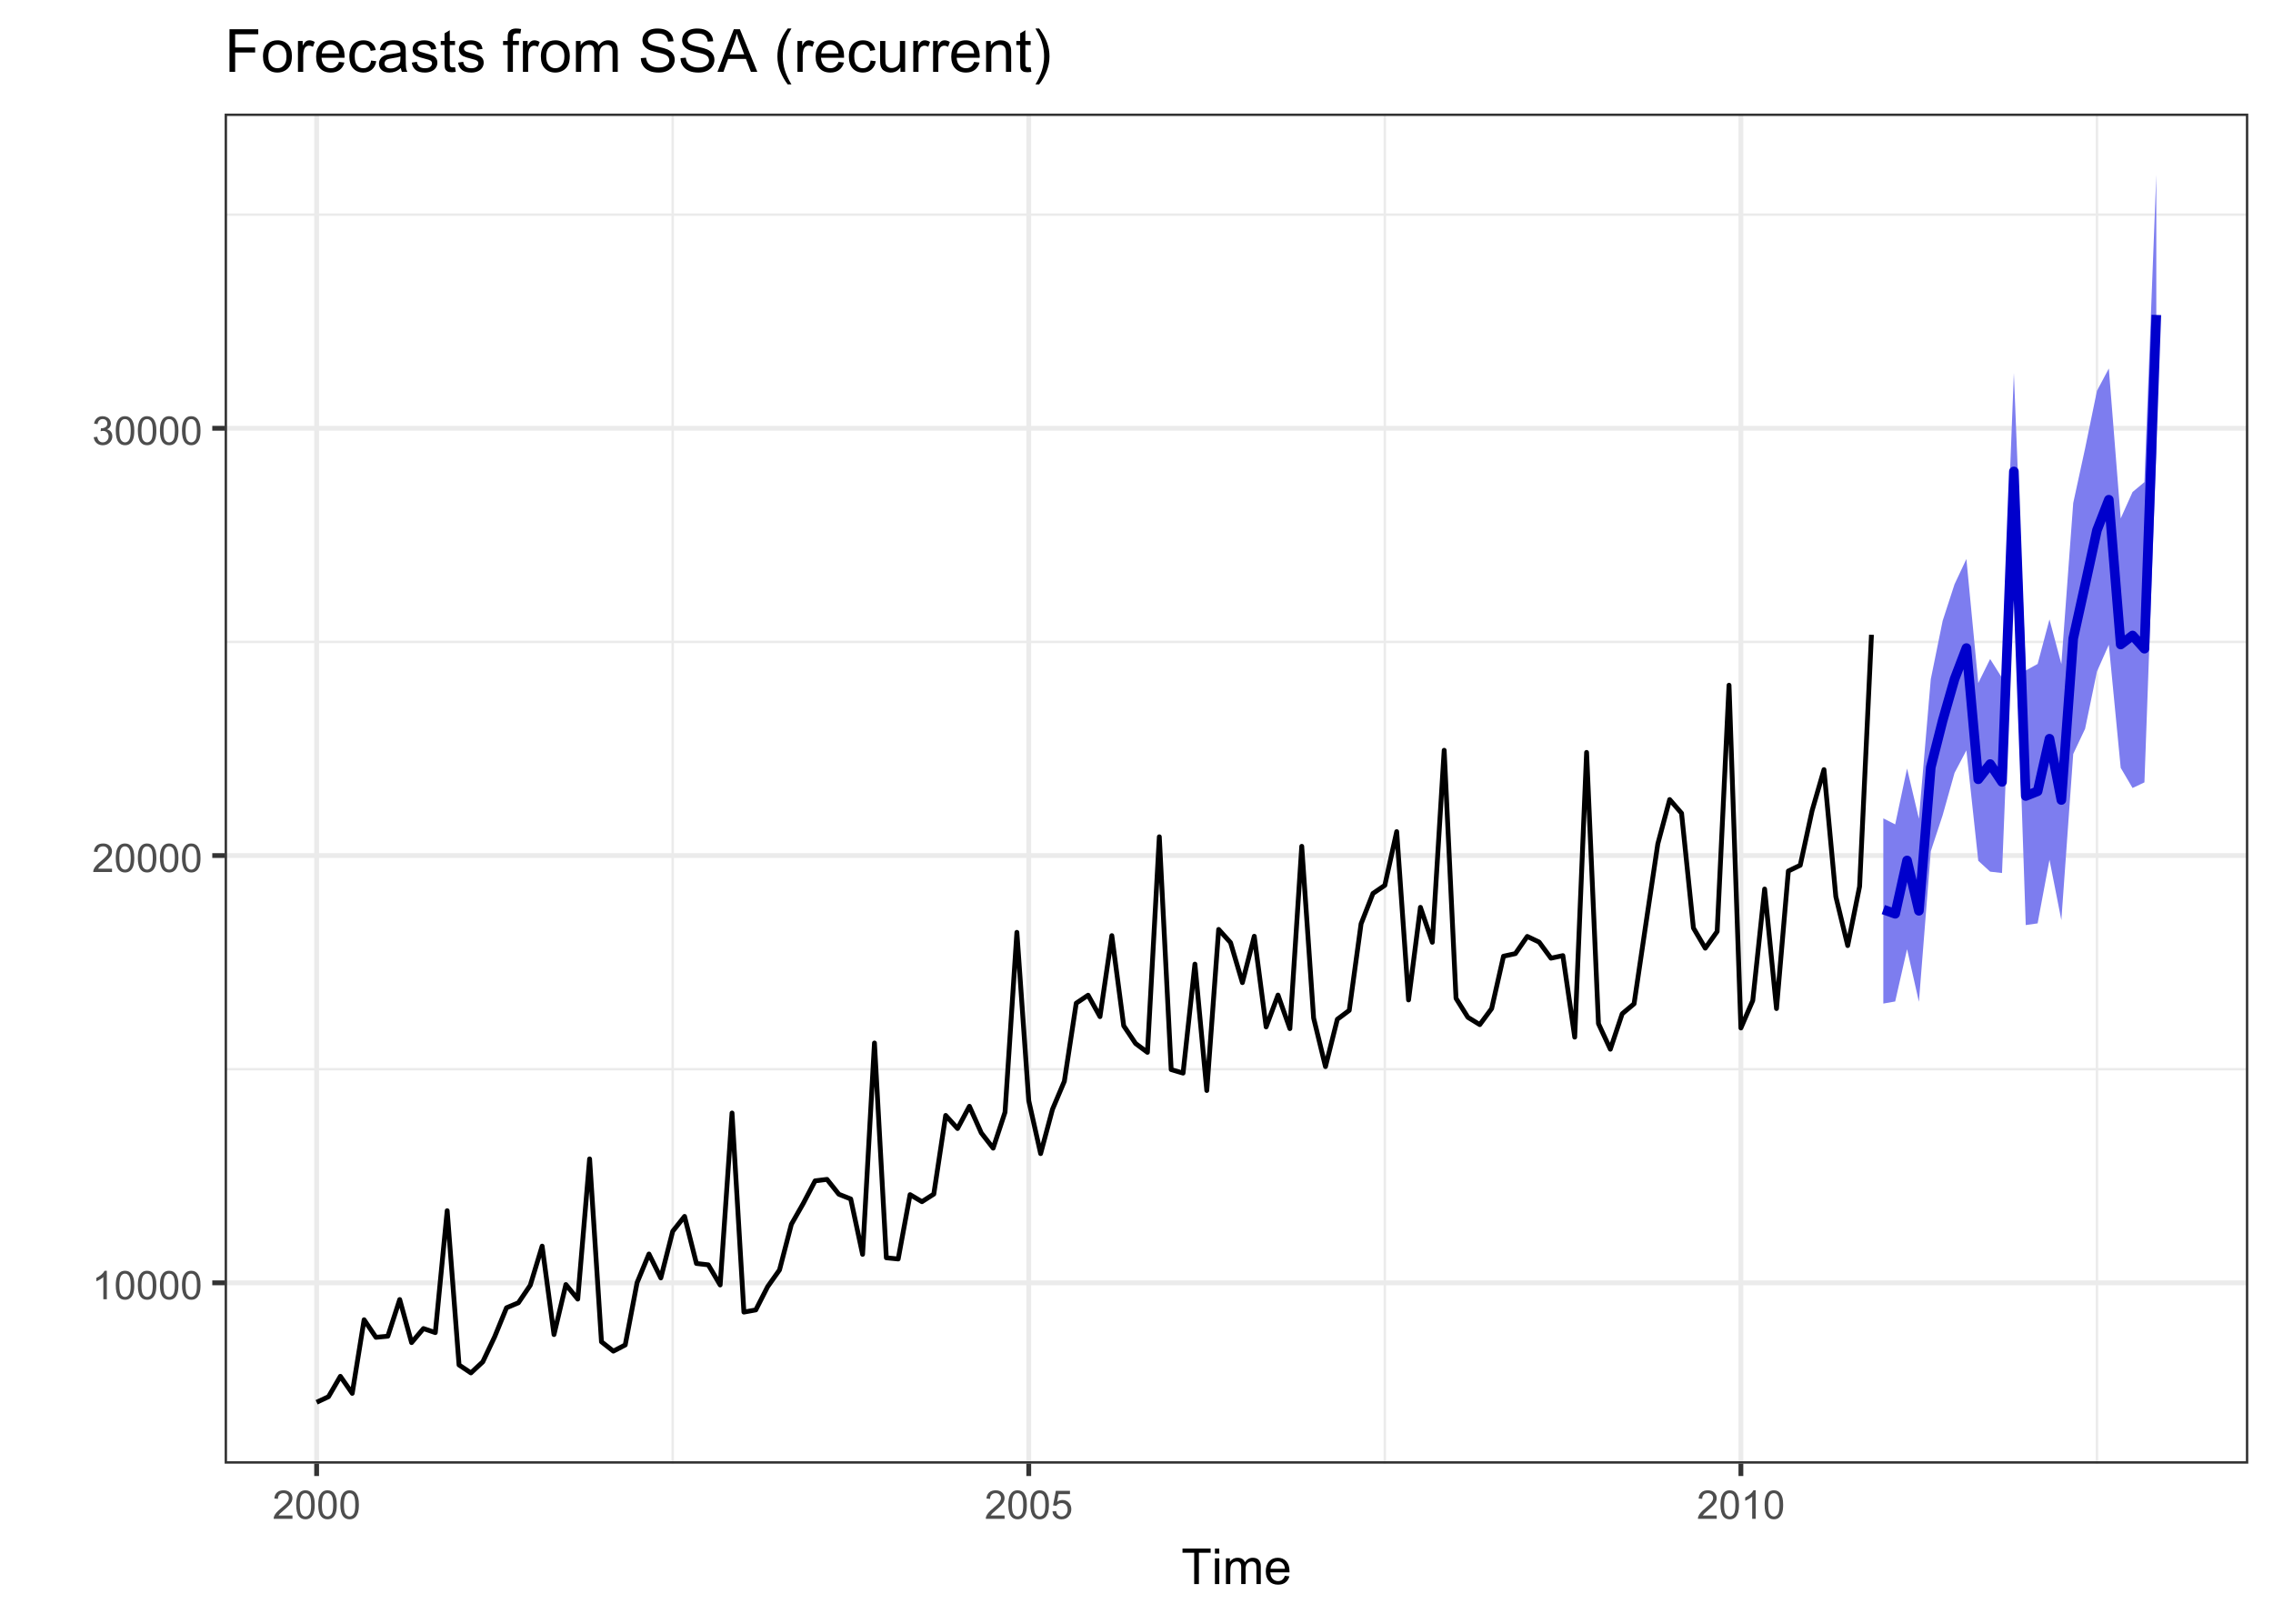
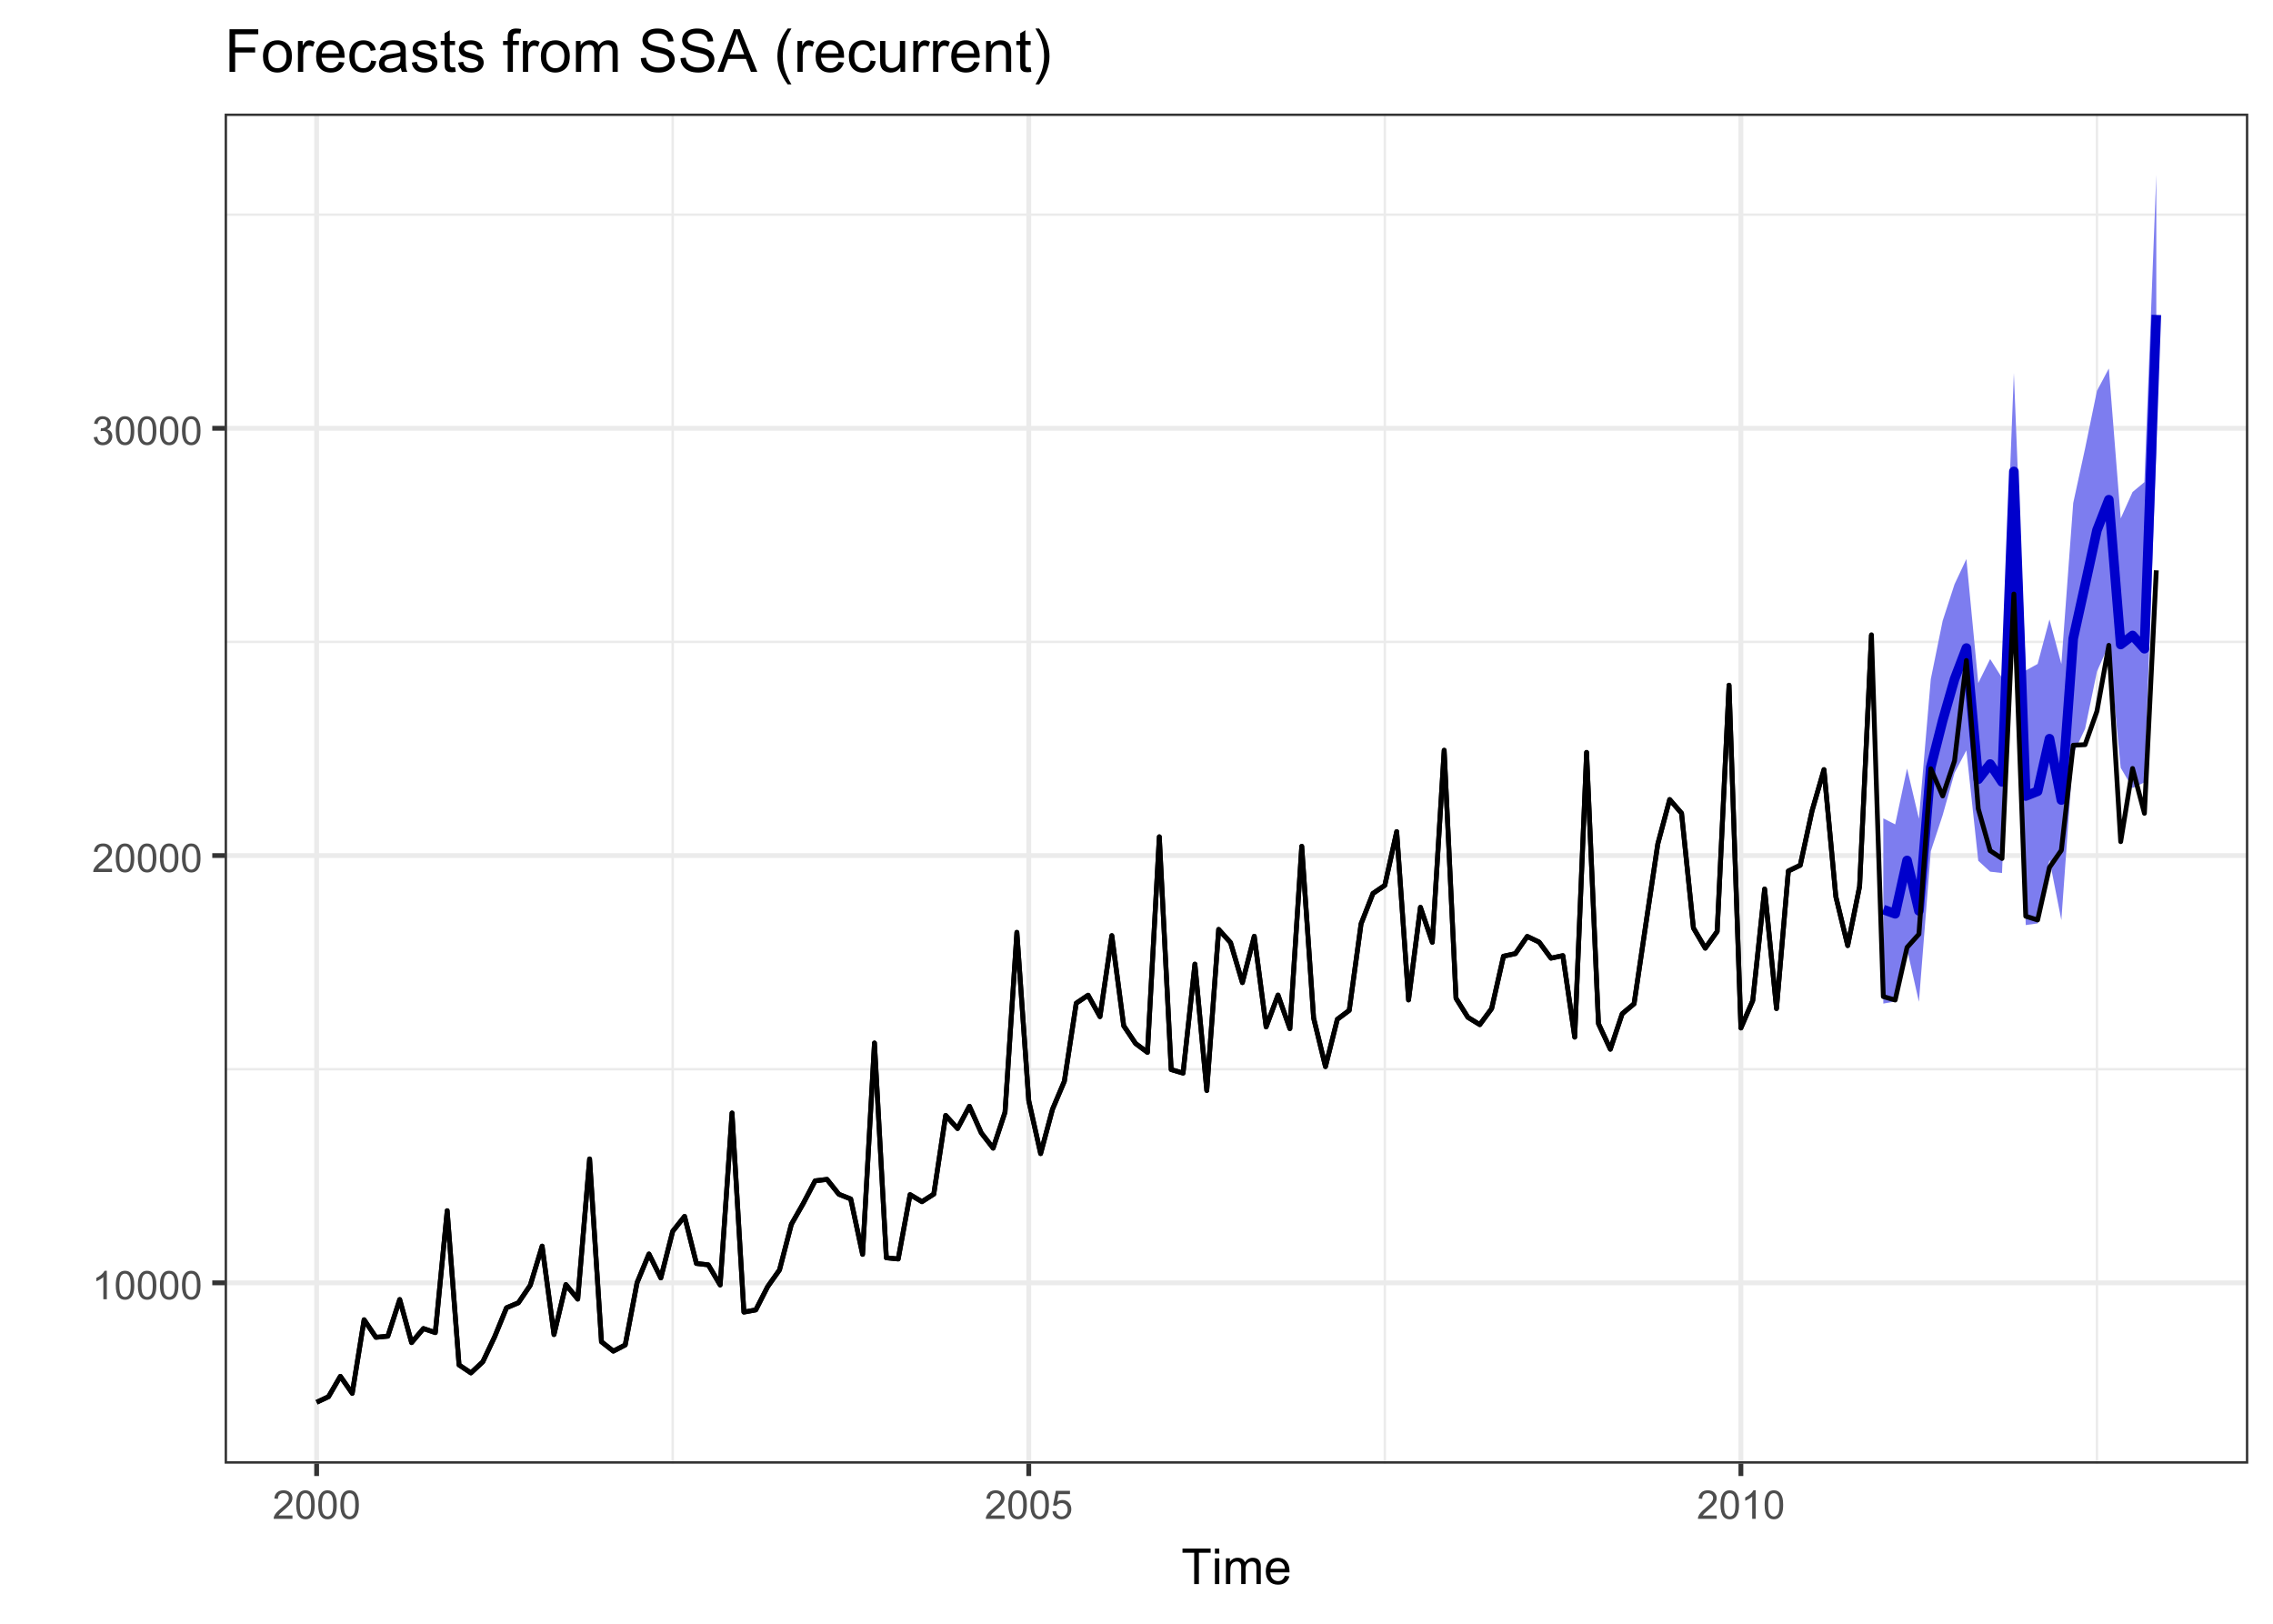
<svg xmlns="http://www.w3.org/2000/svg" xmlns:xlink="http://www.w3.org/1999/xlink" width="504" height="360" viewBox="0 0 504 360">
  <defs>
    <g>
      <g id="glyph-0-0">
        <path d="M 3.277 0 L 2.504 0 L 2.504 -4.93 C 2.32 -4.75 2.074 -4.574 1.773 -4.395 C 1.469 -4.219 1.199 -4.086 0.957 -3.996 L 0.957 -4.742 C 1.391 -4.945 1.77 -5.195 2.094 -5.484 C 2.418 -5.773 2.645 -6.055 2.781 -6.324 L 3.277 -6.324 Z M 3.277 0 " />
      </g>
      <g id="glyph-0-1">
        <path d="M 0.367 -3.105 C 0.367 -3.852 0.441 -4.449 0.594 -4.906 C 0.75 -5.359 0.977 -5.711 1.277 -5.957 C 1.582 -6.203 1.961 -6.324 2.418 -6.324 C 2.758 -6.324 3.055 -6.258 3.309 -6.121 C 3.562 -5.984 3.773 -5.789 3.941 -5.531 C 4.105 -5.277 4.238 -4.965 4.332 -4.594 C 4.426 -4.227 4.473 -3.73 4.473 -3.105 C 4.473 -2.367 4.398 -1.77 4.246 -1.316 C 4.094 -0.863 3.867 -0.512 3.562 -0.266 C 3.262 -0.016 2.879 0.109 2.418 0.109 C 1.812 0.109 1.336 -0.109 0.988 -0.547 C 0.574 -1.07 0.367 -1.922 0.367 -3.105 M 1.16 -3.105 C 1.16 -2.074 1.281 -1.383 1.523 -1.043 C 1.766 -0.699 2.062 -0.527 2.418 -0.527 C 2.773 -0.527 3.074 -0.699 3.316 -1.043 C 3.559 -1.387 3.68 -2.074 3.68 -3.105 C 3.68 -4.145 3.559 -4.832 3.316 -5.172 C 3.074 -5.516 2.773 -5.684 2.41 -5.684 C 2.055 -5.684 1.773 -5.535 1.559 -5.234 C 1.293 -4.852 1.16 -4.141 1.16 -3.105 Z M 1.16 -3.105 " />
      </g>
      <g id="glyph-0-2">
        <path d="M 4.43 -0.742 L 4.43 0 L 0.266 0 C 0.262 -0.188 0.289 -0.367 0.355 -0.539 C 0.461 -0.82 0.633 -1.102 0.867 -1.375 C 1.098 -1.648 1.438 -1.969 1.879 -2.328 C 2.562 -2.891 3.023 -3.336 3.266 -3.664 C 3.508 -3.992 3.625 -4.301 3.625 -4.594 C 3.625 -4.898 3.516 -5.16 3.297 -5.367 C 3.078 -5.578 2.793 -5.684 2.441 -5.684 C 2.066 -5.684 1.77 -5.574 1.547 -5.352 C 1.324 -5.125 1.211 -4.816 1.207 -4.422 L 0.414 -4.504 C 0.469 -5.098 0.672 -5.547 1.027 -5.859 C 1.383 -6.168 1.859 -6.324 2.457 -6.324 C 3.062 -6.324 3.539 -6.156 3.895 -5.824 C 4.246 -5.488 4.422 -5.07 4.422 -4.578 C 4.422 -4.324 4.371 -4.078 4.266 -3.832 C 4.164 -3.59 3.992 -3.332 3.754 -3.062 C 3.516 -2.793 3.117 -2.426 2.562 -1.957 C 2.098 -1.566 1.801 -1.301 1.668 -1.164 C 1.535 -1.023 1.426 -0.883 1.34 -0.742 Z M 4.43 -0.742 " />
      </g>
      <g id="glyph-0-3">
        <path d="M 0.371 -1.664 L 1.145 -1.766 C 1.23 -1.328 1.383 -1.012 1.598 -0.82 C 1.809 -0.625 2.07 -0.527 2.375 -0.527 C 2.738 -0.527 3.047 -0.656 3.297 -0.906 C 3.547 -1.16 3.672 -1.473 3.676 -1.844 C 3.672 -2.199 3.559 -2.492 3.324 -2.723 C 3.094 -2.953 2.797 -3.066 2.441 -3.066 C 2.293 -3.066 2.113 -3.039 1.895 -2.98 L 1.98 -3.66 C 2.031 -3.656 2.074 -3.652 2.105 -3.652 C 2.434 -3.652 2.73 -3.738 2.996 -3.91 C 3.258 -4.082 3.391 -4.348 3.391 -4.703 C 3.391 -4.988 3.293 -5.223 3.102 -5.41 C 2.91 -5.598 2.664 -5.688 2.359 -5.688 C 2.059 -5.688 1.809 -5.594 1.605 -5.406 C 1.406 -5.215 1.277 -4.934 1.219 -4.555 L 0.445 -4.691 C 0.543 -5.211 0.758 -5.613 1.09 -5.898 C 1.426 -6.184 1.844 -6.324 2.344 -6.324 C 2.688 -6.324 3.004 -6.25 3.293 -6.105 C 3.582 -5.957 3.801 -5.754 3.957 -5.5 C 4.109 -5.246 4.184 -4.973 4.184 -4.688 C 4.184 -4.414 4.113 -4.168 3.965 -3.945 C 3.82 -3.723 3.605 -3.543 3.316 -3.41 C 3.691 -3.324 3.98 -3.148 4.184 -2.875 C 4.391 -2.605 4.496 -2.266 4.496 -1.859 C 4.496 -1.312 4.293 -0.844 3.895 -0.461 C 3.492 -0.078 2.984 0.113 2.371 0.113 C 1.82 0.113 1.359 -0.055 0.996 -0.383 C 0.629 -0.711 0.422 -1.141 0.371 -1.664 Z M 0.371 -1.664 " />
      </g>
      <g id="glyph-0-4">
        <path d="M 0.367 -1.648 L 1.176 -1.719 C 1.238 -1.324 1.379 -1.027 1.598 -0.828 C 1.816 -0.629 2.078 -0.527 2.391 -0.527 C 2.762 -0.527 3.078 -0.668 3.336 -0.949 C 3.594 -1.23 3.723 -1.602 3.723 -2.066 C 3.723 -2.508 3.598 -2.855 3.348 -3.109 C 3.102 -3.367 2.777 -3.492 2.375 -3.492 C 2.125 -3.492 1.902 -3.438 1.703 -3.324 C 1.5 -3.211 1.344 -3.062 1.23 -2.883 L 0.504 -2.977 L 1.113 -6.215 L 4.246 -6.215 L 4.246 -5.473 L 1.73 -5.473 L 1.391 -3.781 C 1.77 -4.043 2.168 -4.176 2.582 -4.176 C 3.133 -4.176 3.598 -3.984 3.977 -3.605 C 4.352 -3.223 4.543 -2.734 4.543 -2.137 C 4.543 -1.566 4.375 -1.074 4.043 -0.656 C 3.641 -0.148 3.09 0.109 2.391 0.109 C 1.816 0.109 1.348 -0.055 0.984 -0.375 C 0.625 -0.695 0.418 -1.121 0.367 -1.648 Z M 0.367 -1.648 " />
      </g>
      <g id="glyph-1-0">
        <path d="M 2.852 0 L 2.852 -6.945 L 0.258 -6.945 L 0.258 -7.875 L 6.5 -7.875 L 6.5 -6.945 L 3.895 -6.945 L 3.895 0 Z M 2.852 0 " />
      </g>
      <g id="glyph-1-1">
        <path d="M 0.73 -6.762 L 0.73 -7.875 L 1.695 -7.875 L 1.695 -6.762 L 0.73 -6.762 M 0.73 0 L 0.73 -5.703 L 1.695 -5.703 L 1.695 0 Z M 0.73 0 " />
      </g>
      <g id="glyph-1-2">
        <path d="M 0.727 0 L 0.727 -5.703 L 1.59 -5.703 L 1.59 -4.902 C 1.77 -5.184 2.008 -5.406 2.305 -5.578 C 2.602 -5.746 2.941 -5.832 3.32 -5.832 C 3.742 -5.832 4.09 -5.746 4.359 -5.57 C 4.629 -5.395 4.82 -5.148 4.93 -4.836 C 5.383 -5.5 5.969 -5.832 6.691 -5.832 C 7.258 -5.832 7.691 -5.676 7.996 -5.363 C 8.301 -5.051 8.453 -4.566 8.453 -3.914 L 8.453 0 L 7.492 0 L 7.492 -3.594 C 7.492 -3.98 7.461 -4.258 7.398 -4.43 C 7.336 -4.598 7.223 -4.734 7.059 -4.84 C 6.895 -4.941 6.699 -4.996 6.477 -4.996 C 6.078 -4.996 5.742 -4.863 5.477 -4.594 C 5.215 -4.328 5.082 -3.902 5.082 -3.312 L 5.082 0 L 4.113 0 L 4.113 -3.707 C 4.113 -4.137 4.035 -4.457 3.879 -4.672 C 3.719 -4.887 3.461 -4.996 3.105 -4.996 C 2.832 -4.996 2.582 -4.922 2.352 -4.781 C 2.117 -4.637 1.953 -4.426 1.848 -4.152 C 1.742 -3.875 1.691 -3.48 1.691 -2.961 L 1.691 0 Z M 0.727 0 " />
      </g>
      <g id="glyph-1-3">
        <path d="M 4.629 -1.836 L 5.629 -1.715 C 5.473 -1.129 5.18 -0.676 4.754 -0.355 C 4.328 -0.031 3.781 0.129 3.121 0.129 C 2.285 0.129 1.625 -0.129 1.137 -0.641 C 0.648 -1.156 0.402 -1.875 0.402 -2.805 C 0.402 -3.762 0.648 -4.508 1.145 -5.039 C 1.637 -5.566 2.277 -5.832 3.066 -5.832 C 3.828 -5.832 4.453 -5.574 4.938 -5.055 C 5.418 -4.535 5.66 -3.805 5.66 -2.863 C 5.66 -2.805 5.66 -2.719 5.656 -2.605 L 1.402 -2.605 C 1.438 -1.977 1.613 -1.5 1.934 -1.164 C 2.254 -0.832 2.648 -0.664 3.125 -0.664 C 3.48 -0.664 3.781 -0.758 4.035 -0.945 C 4.285 -1.133 4.484 -1.43 4.629 -1.836 M 1.457 -3.398 L 4.641 -3.398 C 4.598 -3.879 4.477 -4.238 4.273 -4.48 C 3.969 -4.852 3.566 -5.039 3.078 -5.039 C 2.633 -5.039 2.262 -4.891 1.957 -4.594 C 1.656 -4.297 1.488 -3.898 1.457 -3.398 Z M 1.457 -3.398 " />
      </g>
      <g id="glyph-2-0">
        <path d="M 1.082 0 L 1.082 -9.449 L 7.457 -9.449 L 7.457 -8.332 L 2.332 -8.332 L 2.332 -5.406 L 6.766 -5.406 L 6.766 -4.293 L 2.332 -4.293 L 2.332 0 Z M 1.082 0 " />
      </g>
      <g id="glyph-2-1">
        <path d="M 0.438 -3.422 C 0.438 -4.691 0.789 -5.629 1.496 -6.238 C 2.082 -6.746 2.801 -7 3.648 -7 C 4.59 -7 5.359 -6.691 5.957 -6.074 C 6.551 -5.457 6.852 -4.605 6.852 -3.52 C 6.852 -2.637 6.719 -1.945 6.453 -1.441 C 6.191 -0.938 5.805 -0.543 5.301 -0.266 C 4.797 0.016 4.246 0.156 3.648 0.156 C 2.691 0.156 1.914 -0.152 1.324 -0.766 C 0.734 -1.383 0.438 -2.266 0.438 -3.422 M 1.629 -3.422 C 1.629 -2.547 1.82 -1.891 2.203 -1.453 C 2.586 -1.016 3.066 -0.801 3.648 -0.801 C 4.223 -0.801 4.703 -1.02 5.086 -1.457 C 5.469 -1.895 5.66 -2.562 5.66 -3.461 C 5.66 -4.309 5.465 -4.949 5.082 -5.387 C 4.699 -5.82 4.219 -6.039 3.648 -6.039 C 3.066 -6.039 2.586 -5.82 2.203 -5.387 C 1.82 -4.953 1.629 -4.301 1.629 -3.422 Z M 1.629 -3.422 " />
      </g>
      <g id="glyph-2-2">
        <path d="M 0.855 0 L 0.855 -6.844 L 1.902 -6.844 L 1.902 -5.809 C 2.168 -6.293 2.414 -6.613 2.641 -6.766 C 2.863 -6.922 3.113 -7 3.383 -7 C 3.773 -7 4.172 -6.875 4.578 -6.625 L 4.176 -5.551 C 3.895 -5.719 3.609 -5.801 3.324 -5.801 C 3.07 -5.801 2.844 -5.723 2.641 -5.57 C 2.441 -5.418 2.297 -5.207 2.211 -4.938 C 2.082 -4.523 2.016 -4.074 2.016 -3.582 L 2.016 0 Z M 0.855 0 " />
      </g>
      <g id="glyph-2-3">
        <path d="M 5.555 -2.203 L 6.754 -2.055 C 6.566 -1.355 6.215 -0.812 5.703 -0.426 C 5.191 -0.039 4.539 0.156 3.746 0.156 C 2.742 0.156 1.949 -0.152 1.363 -0.77 C 0.777 -1.387 0.484 -2.25 0.484 -3.363 C 0.484 -4.516 0.781 -5.41 1.371 -6.047 C 1.965 -6.68 2.734 -7 3.68 -7 C 4.594 -7 5.344 -6.688 5.922 -6.066 C 6.504 -5.441 6.793 -4.566 6.793 -3.434 C 6.793 -3.367 6.793 -3.262 6.785 -3.125 L 1.684 -3.125 C 1.727 -2.375 1.938 -1.797 2.32 -1.398 C 2.703 -1 3.18 -0.801 3.75 -0.801 C 4.176 -0.801 4.539 -0.91 4.84 -1.133 C 5.141 -1.359 5.379 -1.715 5.555 -2.203 M 1.746 -4.078 L 5.57 -4.078 C 5.516 -4.656 5.371 -5.086 5.129 -5.375 C 4.762 -5.82 4.281 -6.047 3.691 -6.047 C 3.16 -6.047 2.711 -5.867 2.348 -5.512 C 1.984 -5.152 1.785 -4.676 1.746 -4.078 Z M 1.746 -4.078 " />
      </g>
      <g id="glyph-2-4">
        <path d="M 5.336 -2.508 L 6.477 -2.359 C 6.352 -1.574 6.035 -0.957 5.52 -0.512 C 5.008 -0.066 4.375 0.156 3.629 0.156 C 2.691 0.156 1.938 -0.152 1.371 -0.766 C 0.801 -1.375 0.516 -2.254 0.516 -3.398 C 0.516 -4.137 0.637 -4.781 0.883 -5.336 C 1.129 -5.891 1.5 -6.309 2 -6.582 C 2.5 -6.859 3.047 -7 3.637 -7 C 4.379 -7 4.988 -6.812 5.461 -6.438 C 5.934 -6.059 6.234 -5.527 6.367 -4.836 L 5.238 -4.66 C 5.133 -5.121 4.941 -5.465 4.668 -5.699 C 4.398 -5.93 4.066 -6.047 3.68 -6.047 C 3.098 -6.047 2.621 -5.836 2.258 -5.418 C 1.891 -5 1.707 -4.336 1.707 -3.43 C 1.707 -2.508 1.883 -1.84 2.238 -1.426 C 2.59 -1.008 3.047 -0.801 3.617 -0.801 C 4.07 -0.801 4.453 -0.938 4.758 -1.219 C 5.062 -1.496 5.254 -1.926 5.336 -2.508 Z M 5.336 -2.508 " />
      </g>
      <g id="glyph-2-5">
        <path d="M 5.336 -0.844 C 4.906 -0.48 4.492 -0.223 4.098 -0.07 C 3.699 0.078 3.273 0.156 2.816 0.156 C 2.066 0.156 1.488 -0.027 1.082 -0.395 C 0.68 -0.766 0.477 -1.234 0.477 -1.805 C 0.477 -2.141 0.555 -2.445 0.707 -2.723 C 0.859 -3 1.059 -3.223 1.305 -3.391 C 1.551 -3.559 1.832 -3.684 2.141 -3.77 C 2.367 -3.832 2.711 -3.887 3.172 -3.945 C 4.109 -4.055 4.797 -4.188 5.238 -4.344 C 5.246 -4.504 5.246 -4.605 5.246 -4.648 C 5.246 -5.121 5.137 -5.453 4.918 -5.645 C 4.621 -5.906 4.18 -6.039 3.598 -6.039 C 3.051 -6.039 2.648 -5.945 2.387 -5.754 C 2.129 -5.562 1.938 -5.223 1.812 -4.738 L 0.676 -4.891 C 0.781 -5.379 0.949 -5.77 1.188 -6.066 C 1.422 -6.367 1.766 -6.598 2.211 -6.758 C 2.656 -6.918 3.176 -7 3.766 -7 C 4.348 -7 4.824 -6.93 5.188 -6.793 C 5.555 -6.656 5.82 -6.484 5.992 -6.273 C 6.164 -6.066 6.285 -5.805 6.355 -5.484 C 6.395 -5.289 6.414 -4.93 6.414 -4.414 L 6.414 -2.867 C 6.414 -1.789 6.438 -1.109 6.488 -0.82 C 6.535 -0.535 6.633 -0.262 6.781 0 L 5.57 0 C 5.449 -0.242 5.371 -0.523 5.336 -0.844 M 5.238 -3.434 C 4.82 -3.262 4.188 -3.117 3.344 -2.996 C 2.867 -2.93 2.531 -2.852 2.332 -2.766 C 2.137 -2.68 1.984 -2.555 1.875 -2.387 C 1.77 -2.223 1.715 -2.039 1.715 -1.836 C 1.715 -1.527 1.832 -1.27 2.066 -1.062 C 2.301 -0.855 2.641 -0.754 3.094 -0.754 C 3.539 -0.754 3.938 -0.852 4.285 -1.047 C 4.633 -1.242 4.891 -1.512 5.055 -1.852 C 5.176 -2.113 5.238 -2.5 5.238 -3.012 Z M 5.238 -3.434 " />
      </g>
      <g id="glyph-2-6">
        <path d="M 0.406 -2.043 L 1.555 -2.223 C 1.617 -1.766 1.797 -1.41 2.09 -1.168 C 2.387 -0.922 2.797 -0.801 3.324 -0.801 C 3.859 -0.801 4.254 -0.906 4.512 -1.125 C 4.77 -1.34 4.898 -1.598 4.898 -1.887 C 4.898 -2.152 4.785 -2.355 4.559 -2.508 C 4.398 -2.609 4.004 -2.742 3.371 -2.898 C 2.52 -3.113 1.93 -3.301 1.602 -3.457 C 1.273 -3.613 1.023 -3.832 0.855 -4.109 C 0.684 -4.387 0.598 -4.691 0.598 -5.027 C 0.598 -5.332 0.668 -5.613 0.809 -5.875 C 0.949 -6.137 1.137 -6.352 1.379 -6.523 C 1.559 -6.656 1.805 -6.77 2.117 -6.859 C 2.43 -6.953 2.762 -7 3.121 -7 C 3.656 -7 4.129 -6.922 4.535 -6.766 C 4.941 -6.613 5.238 -6.402 5.434 -6.141 C 5.625 -5.875 5.762 -5.52 5.832 -5.078 L 4.699 -4.926 C 4.648 -5.277 4.496 -5.551 4.25 -5.75 C 4.004 -5.945 3.656 -6.047 3.203 -6.047 C 2.672 -6.047 2.289 -5.957 2.062 -5.781 C 1.836 -5.605 1.723 -5.398 1.723 -5.164 C 1.723 -5.012 1.77 -4.875 1.863 -4.758 C 1.957 -4.633 2.105 -4.527 2.309 -4.445 C 2.422 -4.402 2.766 -4.305 3.332 -4.152 C 4.152 -3.93 4.727 -3.754 5.051 -3.613 C 5.375 -3.473 5.629 -3.27 5.812 -3.004 C 6 -2.738 6.09 -2.406 6.09 -2.012 C 6.09 -1.625 5.977 -1.262 5.754 -0.918 C 5.527 -0.578 5.203 -0.312 4.777 -0.125 C 4.352 0.062 3.871 0.156 3.332 0.156 C 2.441 0.156 1.766 -0.031 1.297 -0.398 C 0.832 -0.77 0.535 -1.316 0.406 -2.043 Z M 0.406 -2.043 " />
      </g>
      <g id="glyph-2-7">
        <path d="M 3.402 -1.039 L 3.57 -0.012 C 3.242 0.055 2.953 0.09 2.695 0.09 C 2.273 0.09 1.945 0.023 1.715 -0.109 C 1.484 -0.242 1.32 -0.418 1.227 -0.637 C 1.129 -0.852 1.082 -1.309 1.082 -2.004 L 1.082 -5.941 L 0.23 -5.941 L 0.23 -6.844 L 1.082 -6.844 L 1.082 -8.539 L 2.238 -9.234 L 2.238 -6.844 L 3.402 -6.844 L 3.402 -5.941 L 2.238 -5.941 L 2.238 -1.941 C 2.238 -1.609 2.258 -1.395 2.297 -1.301 C 2.34 -1.207 2.406 -1.133 2.496 -1.078 C 2.59 -1.02 2.723 -0.992 2.895 -0.992 C 3.023 -0.992 3.191 -1.008 3.402 -1.039 Z M 3.402 -1.039 " />
      </g>
      <g id="glyph-2-8">
</g>
      <g id="glyph-2-9">
        <path d="M 1.148 0 L 1.148 -5.941 L 0.121 -5.941 L 0.121 -6.844 L 1.148 -6.844 L 1.148 -7.574 C 1.148 -8.031 1.188 -8.375 1.27 -8.598 C 1.383 -8.898 1.578 -9.145 1.859 -9.328 C 2.141 -9.516 2.535 -9.609 3.043 -9.609 C 3.367 -9.609 3.73 -9.57 4.125 -9.492 L 3.949 -8.48 C 3.711 -8.523 3.484 -8.547 3.27 -8.547 C 2.914 -8.547 2.668 -8.473 2.52 -8.32 C 2.375 -8.172 2.301 -7.891 2.301 -7.477 L 2.301 -6.844 L 3.637 -6.844 L 3.637 -5.941 L 2.301 -5.941 L 2.301 0 Z M 1.148 0 " />
      </g>
      <g id="glyph-2-10">
        <path d="M 0.871 0 L 0.871 -6.844 L 1.906 -6.844 L 1.906 -5.883 C 2.121 -6.219 2.41 -6.488 2.766 -6.695 C 3.121 -6.898 3.527 -7 3.984 -7 C 4.488 -7 4.906 -6.895 5.23 -6.684 C 5.555 -6.473 5.785 -6.18 5.918 -5.801 C 6.457 -6.602 7.164 -7 8.031 -7 C 8.711 -7 9.23 -6.812 9.598 -6.438 C 9.961 -6.059 10.145 -5.48 10.145 -4.699 L 10.145 0 L 8.992 0 L 8.992 -4.312 C 8.992 -4.777 8.953 -5.109 8.879 -5.312 C 8.805 -5.52 8.668 -5.684 8.469 -5.809 C 8.27 -5.934 8.039 -5.992 7.773 -5.992 C 7.293 -5.992 6.891 -5.836 6.574 -5.516 C 6.258 -5.195 6.098 -4.68 6.098 -3.977 L 6.098 0 L 4.938 0 L 4.938 -4.445 C 4.938 -4.961 4.844 -5.348 4.652 -5.609 C 4.465 -5.863 4.156 -5.992 3.727 -5.992 C 3.398 -5.992 3.098 -5.906 2.82 -5.734 C 2.543 -5.562 2.34 -5.312 2.219 -4.98 C 2.094 -4.652 2.031 -4.176 2.031 -3.551 L 2.031 0 Z M 0.871 0 " />
      </g>
      <g id="glyph-2-11">
        <path d="M 0.594 -3.035 L 1.773 -3.141 C 1.828 -2.668 1.957 -2.277 2.164 -1.977 C 2.367 -1.672 2.684 -1.426 3.113 -1.242 C 3.543 -1.055 4.027 -0.961 4.562 -0.961 C 5.039 -0.961 5.461 -1.031 5.828 -1.172 C 6.191 -1.316 6.465 -1.508 6.641 -1.758 C 6.82 -2.004 6.91 -2.273 6.91 -2.566 C 6.91 -2.863 6.824 -3.121 6.652 -3.344 C 6.48 -3.562 6.195 -3.75 5.801 -3.898 C 5.547 -4 4.988 -4.152 4.117 -4.359 C 3.25 -4.57 2.641 -4.766 2.293 -4.949 C 1.844 -5.188 1.508 -5.48 1.285 -5.828 C 1.066 -6.18 0.953 -6.57 0.953 -7.008 C 0.953 -7.484 1.09 -7.93 1.359 -8.344 C 1.629 -8.758 2.027 -9.074 2.547 -9.289 C 3.066 -9.504 3.645 -9.609 4.281 -9.609 C 4.98 -9.609 5.598 -9.496 6.133 -9.273 C 6.668 -9.047 7.078 -8.715 7.367 -8.277 C 7.656 -7.836 7.809 -7.34 7.832 -6.785 L 6.633 -6.695 C 6.566 -7.293 6.352 -7.746 5.977 -8.051 C 5.605 -8.355 5.059 -8.508 4.332 -8.508 C 3.574 -8.508 3.023 -8.371 2.68 -8.094 C 2.332 -7.816 2.16 -7.48 2.16 -7.09 C 2.16 -6.75 2.281 -6.473 2.527 -6.25 C 2.766 -6.031 3.395 -5.809 4.41 -5.578 C 5.43 -5.348 6.125 -5.148 6.504 -4.977 C 7.055 -4.723 7.461 -4.402 7.723 -4.012 C 7.984 -3.625 8.113 -3.176 8.113 -2.668 C 8.113 -2.164 7.969 -1.691 7.684 -1.246 C 7.395 -0.801 6.98 -0.457 6.441 -0.211 C 5.902 0.039 5.297 0.16 4.621 0.16 C 3.766 0.16 3.051 0.035 2.473 -0.211 C 1.895 -0.461 1.441 -0.836 1.113 -1.336 C 0.781 -1.84 0.609 -2.402 0.594 -3.035 Z M 0.594 -3.035 " />
      </g>
      <g id="glyph-2-12">
        <path d="M -0.02 0 L 3.609 -9.449 L 4.957 -9.449 L 8.824 0 L 7.398 0 L 6.297 -2.863 L 2.348 -2.863 L 1.309 0 L -0.02 0 M 2.707 -3.879 L 5.91 -3.879 L 4.926 -6.496 C 4.625 -7.293 4.398 -7.945 4.254 -8.457 C 4.133 -7.852 3.965 -7.25 3.746 -6.652 Z M 2.707 -3.879 " />
      </g>
      <g id="glyph-2-13">
        <path d="M 3.086 2.777 C 2.445 1.969 1.906 1.023 1.465 -0.059 C 1.02 -1.141 0.801 -2.262 0.801 -3.422 C 0.801 -4.445 0.965 -5.426 1.297 -6.363 C 1.684 -7.449 2.281 -8.531 3.086 -9.609 L 3.918 -9.609 C 3.398 -8.715 3.055 -8.078 2.887 -7.695 C 2.625 -7.102 2.418 -6.484 2.27 -5.84 C 2.082 -5.035 1.992 -4.227 1.992 -3.414 C 1.992 -1.348 2.633 0.715 3.918 2.777 Z M 3.086 2.777 " />
      </g>
      <g id="glyph-2-14">
        <path d="M 5.355 0 L 5.355 -1.004 C 4.824 -0.23 4.098 0.156 3.184 0.156 C 2.781 0.156 2.402 0.078 2.055 -0.078 C 1.703 -0.23 1.441 -0.426 1.273 -0.66 C 1.102 -0.895 0.984 -1.184 0.914 -1.52 C 0.867 -1.75 0.844 -2.109 0.844 -2.605 L 0.844 -6.844 L 2.004 -6.844 L 2.004 -3.047 C 2.004 -2.441 2.027 -2.035 2.074 -1.824 C 2.148 -1.52 2.305 -1.281 2.539 -1.105 C 2.777 -0.93 3.066 -0.844 3.414 -0.844 C 3.766 -0.844 4.09 -0.934 4.395 -1.113 C 4.699 -1.289 4.918 -1.531 5.043 -1.84 C 5.172 -2.148 5.234 -2.594 5.234 -3.176 L 5.234 -6.844 L 6.395 -6.844 L 6.395 0 Z M 5.355 0 " />
      </g>
      <g id="glyph-2-15">
        <path d="M 0.871 0 L 0.871 -6.844 L 1.914 -6.844 L 1.914 -5.871 C 2.418 -6.625 3.145 -7 4.094 -7 C 4.504 -7 4.883 -6.926 5.23 -6.777 C 5.578 -6.629 5.836 -6.434 6.008 -6.195 C 6.18 -5.953 6.301 -5.668 6.367 -5.336 C 6.41 -5.121 6.434 -4.746 6.434 -4.207 L 6.434 0 L 5.273 0 L 5.273 -4.164 C 5.273 -4.637 5.227 -4.988 5.137 -5.223 C 5.047 -5.457 4.887 -5.645 4.656 -5.785 C 4.426 -5.926 4.156 -5.992 3.848 -5.992 C 3.355 -5.992 2.926 -5.836 2.57 -5.523 C 2.211 -5.211 2.031 -4.613 2.031 -3.738 L 2.031 0 Z M 0.871 0 " />
      </g>
      <g id="glyph-2-16">
        <path d="M 1.629 2.777 L 0.801 2.777 C 2.082 0.715 2.727 -1.348 2.727 -3.414 C 2.727 -4.223 2.633 -5.023 2.449 -5.82 C 2.305 -6.465 2.098 -7.082 1.836 -7.676 C 1.668 -8.062 1.324 -8.707 0.801 -9.609 L 1.629 -9.609 C 2.438 -8.531 3.035 -7.449 3.422 -6.363 C 3.754 -5.426 3.918 -4.445 3.918 -3.422 C 3.918 -2.262 3.695 -1.141 3.25 -0.059 C 2.809 1.023 2.266 1.969 1.629 2.777 Z M 1.629 2.777 " />
      </g>
    </g>
    <clipPath id="clip-0">
      <path clip-rule="nonzero" d="M 49.809 25.188 L 498.52 25.188 L 498.52 324.512 L 49.809 324.512 Z M 49.809 25.188 " />
    </clipPath>
    <clipPath id="clip-1">
      <path clip-rule="nonzero" d="M 49.809 236 L 498.52 236 L 498.52 238 L 49.809 238 Z M 49.809 236 " />
    </clipPath>
    <clipPath id="clip-2">
      <path clip-rule="nonzero" d="M 49.809 142 L 498.52 142 L 498.52 143 L 49.809 143 Z M 49.809 142 " />
    </clipPath>
    <clipPath id="clip-3">
      <path clip-rule="nonzero" d="M 49.809 47 L 498.52 47 L 498.52 48 L 49.809 48 Z M 49.809 47 " />
    </clipPath>
    <clipPath id="clip-4">
      <path clip-rule="nonzero" d="M 148 25.188 L 150 25.188 L 150 324.512 L 148 324.512 Z M 148 25.188 " />
    </clipPath>
    <clipPath id="clip-5">
      <path clip-rule="nonzero" d="M 306 25.188 L 308 25.188 L 308 324.512 L 306 324.512 Z M 306 25.188 " />
    </clipPath>
    <clipPath id="clip-6">
      <path clip-rule="nonzero" d="M 464 25.188 L 466 25.188 L 466 324.512 L 464 324.512 Z M 464 25.188 " />
    </clipPath>
    <clipPath id="clip-7">
      <path clip-rule="nonzero" d="M 49.809 283 L 498.52 283 L 498.52 285 L 49.809 285 Z M 49.809 283 " />
    </clipPath>
    <clipPath id="clip-8">
      <path clip-rule="nonzero" d="M 49.809 189 L 498.52 189 L 498.52 191 L 49.809 191 Z M 49.809 189 " />
    </clipPath>
    <clipPath id="clip-9">
      <path clip-rule="nonzero" d="M 49.809 94 L 498.52 94 L 498.52 96 L 49.809 96 Z M 49.809 94 " />
    </clipPath>
    <clipPath id="clip-10">
      <path clip-rule="nonzero" d="M 69 25.188 L 71 25.188 L 71 324.512 L 69 324.512 Z M 69 25.188 " />
    </clipPath>
    <clipPath id="clip-11">
      <path clip-rule="nonzero" d="M 227 25.188 L 229 25.188 L 229 324.512 L 227 324.512 Z M 227 25.188 " />
    </clipPath>
    <clipPath id="clip-12">
      <path clip-rule="nonzero" d="M 385 25.188 L 387 25.188 L 387 324.512 L 385 324.512 Z M 385 25.188 " />
    </clipPath>
    <clipPath id="clip-13">
      <path clip-rule="nonzero" d="M 49.809 25.188 L 498.52 25.188 L 498.52 324.512 L 49.809 324.512 Z M 49.809 25.188 " />
    </clipPath>
  </defs>
  <rect x="-50.4" y="-36" width="604.8" height="432" fill="rgb(100%, 100%, 100%)" fill-opacity="1" />
  <rect x="-50.4" y="-36" width="604.8" height="432" fill="rgb(100%, 100%, 100%)" fill-opacity="1" />
  <path fill="none" stroke-width="1.067" stroke-linecap="round" stroke-linejoin="round" stroke="rgb(100%, 100%, 100%)" stroke-opacity="1" stroke-miterlimit="10" d="M 0 360 L 504 360 L 504 0 L 0 0 Z M 0 360 " />
  <g clip-path="url(#clip-0)">
    <path fill-rule="nonzero" fill="rgb(100%, 100%, 100%)" fill-opacity="1" d="M 49.809 324.508 L 498.52 324.508 L 498.52 25.184 L 49.809 25.184 Z M 49.809 324.508 " />
  </g>
  <g clip-path="url(#clip-1)">
    <path fill="none" stroke-width="0.533" stroke-linecap="butt" stroke-linejoin="round" stroke="rgb(92.157%, 92.157%, 92.157%)" stroke-opacity="1" stroke-miterlimit="10" d="M 49.809 237.051 L 498.52 237.051 " />
  </g>
  <g clip-path="url(#clip-2)">
    <path fill="none" stroke-width="0.533" stroke-linecap="butt" stroke-linejoin="round" stroke="rgb(92.157%, 92.157%, 92.157%)" stroke-opacity="1" stroke-miterlimit="10" d="M 49.809 142.316 L 498.52 142.316 " />
  </g>
  <g clip-path="url(#clip-3)">
    <path fill="none" stroke-width="0.533" stroke-linecap="butt" stroke-linejoin="round" stroke="rgb(92.157%, 92.157%, 92.157%)" stroke-opacity="1" stroke-miterlimit="10" d="M 49.809 47.586 L 498.52 47.586 " />
  </g>
  <g clip-path="url(#clip-4)">
    <path fill="none" stroke-width="0.533" stroke-linecap="butt" stroke-linejoin="round" stroke="rgb(92.157%, 92.157%, 92.157%)" stroke-opacity="1" stroke-miterlimit="10" d="M 149.16 324.508 L 149.16 25.188 " />
  </g>
  <g clip-path="url(#clip-5)">
    <path fill="none" stroke-width="0.533" stroke-linecap="butt" stroke-linejoin="round" stroke="rgb(92.157%, 92.157%, 92.157%)" stroke-opacity="1" stroke-miterlimit="10" d="M 307.062 324.508 L 307.062 25.188 " />
  </g>
  <g clip-path="url(#clip-6)">
    <path fill="none" stroke-width="0.533" stroke-linecap="butt" stroke-linejoin="round" stroke="rgb(92.157%, 92.157%, 92.157%)" stroke-opacity="1" stroke-miterlimit="10" d="M 464.965 324.508 L 464.965 25.188 " />
  </g>
  <g clip-path="url(#clip-7)">
    <path fill="none" stroke-width="1.067" stroke-linecap="butt" stroke-linejoin="round" stroke="rgb(92.157%, 92.157%, 92.157%)" stroke-opacity="1" stroke-miterlimit="10" d="M 49.809 284.418 L 498.52 284.418 " />
  </g>
  <g clip-path="url(#clip-8)">
    <path fill="none" stroke-width="1.067" stroke-linecap="butt" stroke-linejoin="round" stroke="rgb(92.157%, 92.157%, 92.157%)" stroke-opacity="1" stroke-miterlimit="10" d="M 49.809 189.684 L 498.52 189.684 " />
  </g>
  <g clip-path="url(#clip-9)">
    <path fill="none" stroke-width="1.067" stroke-linecap="butt" stroke-linejoin="round" stroke="rgb(92.157%, 92.157%, 92.157%)" stroke-opacity="1" stroke-miterlimit="10" d="M 49.809 94.953 L 498.52 94.953 " />
  </g>
  <g clip-path="url(#clip-10)">
    <path fill="none" stroke-width="1.067" stroke-linecap="butt" stroke-linejoin="round" stroke="rgb(92.157%, 92.157%, 92.157%)" stroke-opacity="1" stroke-miterlimit="10" d="M 70.207 324.508 L 70.207 25.188 " />
  </g>
  <g clip-path="url(#clip-11)">
    <path fill="none" stroke-width="1.067" stroke-linecap="butt" stroke-linejoin="round" stroke="rgb(92.157%, 92.157%, 92.157%)" stroke-opacity="1" stroke-miterlimit="10" d="M 228.109 324.508 L 228.109 25.188 " />
  </g>
  <g clip-path="url(#clip-12)">
    <path fill="none" stroke-width="1.067" stroke-linecap="butt" stroke-linejoin="round" stroke="rgb(92.157%, 92.157%, 92.157%)" stroke-opacity="1" stroke-miterlimit="10" d="M 386.016 324.508 L 386.016 25.188 " />
  </g>
  <path fill="none" stroke-width="1.067" stroke-linecap="butt" stroke-linejoin="round" stroke="rgb(0%, 0%, 0%)" stroke-opacity="1" stroke-miterlimit="10" d="M 70.207 310.902 L 72.84 309.664 L 75.469 305.145 L 78.102 308.922 L 80.734 292.602 L 83.363 296.496 L 85.996 296.25 L 88.629 288.121 L 91.262 297.668 L 93.891 294.555 L 96.523 295.453 L 99.156 268.426 L 101.785 302.625 L 104.418 304.387 L 107.051 301.934 L 109.684 296.371 L 112.312 289.949 L 114.945 288.84 L 117.578 284.957 L 120.211 276.277 L 122.84 295.887 L 125.473 284.797 L 128.105 288.027 L 130.734 256.945 L 133.367 297.488 L 136 299.562 L 138.633 298.191 L 141.262 284.379 L 143.895 278.023 L 146.527 283.328 L 149.16 272.992 L 151.789 269.688 L 154.422 280.125 L 157.055 280.43 L 159.684 284.891 L 162.316 246.762 L 164.949 290.906 L 167.582 290.422 L 170.211 285.27 L 172.844 281.555 L 175.477 271.43 L 178.105 266.824 L 180.738 261.805 L 183.371 261.48 L 186.004 264.777 L 188.633 265.82 L 191.266 278.105 L 193.898 231.242 L 196.531 278.863 L 199.16 279.129 L 201.793 264.863 L 204.426 266.426 L 207.055 264.742 L 209.688 247.301 L 212.32 250.207 L 214.953 245.273 L 217.582 251.176 L 220.215 254.559 L 222.848 246.59 L 225.477 206.707 L 228.109 244.043 L 230.742 255.77 L 233.375 245.938 L 236.004 239.723 L 238.637 222.422 L 241.27 220.645 L 243.902 225.398 L 246.531 207.438 L 249.164 227.426 L 251.797 231.355 L 254.426 233.316 L 257.059 185.527 L 259.691 237.137 L 262.324 237.922 L 264.953 213.754 L 267.586 241.777 L 270.219 206.062 L 272.848 208.98 L 275.48 217.859 L 278.113 207.578 L 280.746 227.68 L 283.375 220.613 L 286.008 228.059 L 288.641 187.637 L 291.273 225.703 L 293.902 236.48 L 296.535 225.984 L 299.168 224.016 L 301.797 204.812 L 304.43 198.086 L 307.062 196.285 L 309.695 184.379 L 312.324 221.695 L 314.957 201.164 L 317.59 208.914 L 320.223 166.344 L 322.852 221.344 L 325.484 225.551 L 328.117 227.168 L 330.746 223.617 L 333.379 212.004 L 336.012 211.426 L 338.645 207.617 L 341.273 208.867 L 343.906 212.438 L 346.539 211.871 L 349.168 229.945 L 351.801 166.816 L 354.434 226.961 L 357.066 232.625 L 359.695 224.762 L 362.328 222.555 L 364.961 204.746 L 367.594 187.09 L 370.223 177.266 L 372.855 180.297 L 375.488 205.742 L 378.117 210.223 L 380.75 206.52 L 383.383 151.914 L 386.016 227.918 L 388.645 221.836 L 391.277 197.109 L 393.91 223.609 L 396.539 193.113 L 399.172 191.836 L 401.805 179.719 L 404.438 170.633 L 407.066 198.789 L 409.699 209.645 L 412.332 196.543 L 414.965 140.734 " />
  <path fill-rule="nonzero" fill="rgb(49.02%, 49.02%, 93.725%)" fill-opacity="1" d="M 417.594 181.441 L 420.227 182.777 L 422.859 170.383 L 425.488 181.527 L 428.121 150.566 L 430.754 137.633 L 433.387 129.531 L 436.016 123.934 L 438.648 151.438 L 441.281 146.113 L 443.914 150.289 L 446.543 82.719 L 449.176 148.656 L 451.809 147.203 L 454.438 137.324 L 457.07 147.223 L 459.703 111.523 L 462.336 99.41 L 464.965 86.645 L 467.598 81.699 L 470.23 114.941 L 472.859 109.078 L 475.492 106.887 L 478.125 38.793 L 478.125 100.32 L 475.492 173.461 L 472.859 174.707 L 470.23 170.23 L 467.598 142.945 L 464.965 148.879 L 462.336 161.582 L 459.703 167.168 L 457.07 204.004 L 454.438 190.613 L 451.809 204.719 L 449.176 205.098 L 446.543 126.914 L 443.914 193.555 L 441.281 193.258 L 438.648 190.844 L 436.016 166.359 L 433.387 171.367 L 430.754 180.742 L 428.121 188.73 L 425.488 222.117 L 422.859 210.441 L 420.227 222.035 L 417.594 222.5 Z M 417.594 181.441 " />
  <path fill="none" stroke-width="2.134" stroke-linecap="butt" stroke-linejoin="round" stroke="rgb(0%, 0%, 80%)" stroke-opacity="1" stroke-miterlimit="10" d="M 417.594 201.656 L 420.227 202.598 L 422.859 190.773 L 425.488 201.934 L 428.121 170.125 L 430.754 159.766 L 433.387 150.57 L 436.016 143.684 L 438.648 172.777 L 441.281 169.398 L 443.914 173.352 L 446.543 104.52 L 449.176 176.48 L 451.809 175.434 L 454.438 163.781 L 457.07 177.367 L 459.703 141.578 L 462.336 129.676 L 464.965 117.566 L 467.598 110.793 L 470.23 142.895 L 472.859 140.895 L 475.492 143.824 L 478.125 69.828 " />
+   <path fill="none" stroke-width="1.067" stroke-linecap="butt" stroke-linejoin="round" stroke="rgb(0%, 0%, 0%)" stroke-opacity="1" stroke-miterlimit="10" d="M 70.207 310.902 L 72.84 309.664 L 75.469 305.145 L 78.102 308.922 L 80.734 292.602 L 83.363 296.496 L 85.996 296.25 L 88.629 288.121 L 91.262 297.668 L 93.891 294.555 L 96.523 295.453 L 99.156 268.426 L 101.785 302.625 L 104.418 304.387 L 107.051 301.934 L 109.684 296.371 L 112.312 289.949 L 114.945 288.84 L 117.578 284.957 L 120.211 276.277 L 122.84 295.887 L 125.473 284.797 L 128.105 288.027 L 130.734 256.945 L 133.367 297.488 L 136 299.562 L 138.633 298.191 L 141.262 284.379 L 143.895 278.023 L 146.527 283.328 L 149.16 272.992 L 151.789 269.688 L 154.422 280.125 L 157.055 280.43 L 159.684 284.891 L 162.316 246.762 L 164.949 290.906 L 167.582 290.422 L 170.211 285.27 L 172.844 281.555 L 175.477 271.43 L 178.105 266.824 L 180.738 261.805 L 183.371 261.48 L 186.004 264.777 L 188.633 265.82 L 191.266 278.105 L 193.898 231.242 L 196.531 278.863 L 199.16 279.129 L 201.793 264.863 L 204.426 266.426 L 207.055 264.742 L 209.688 247.301 L 212.32 250.207 L 214.953 245.273 L 217.582 251.176 L 220.215 254.559 L 222.848 246.59 L 225.477 206.707 L 228.109 244.043 L 230.742 255.77 L 233.375 245.938 L 236.004 239.723 L 238.637 222.422 L 241.27 220.645 L 243.902 225.398 L 246.531 207.438 L 249.164 227.426 L 251.797 231.355 L 254.426 233.316 L 257.059 185.527 L 259.691 237.137 L 262.324 237.922 L 264.953 213.754 L 267.586 241.777 L 270.219 206.062 L 272.848 208.98 L 275.48 217.859 L 278.113 207.578 L 280.746 227.68 L 283.375 220.613 L 286.008 228.059 L 288.641 187.637 L 291.273 225.703 L 293.902 236.48 L 296.535 225.984 L 299.168 224.016 L 301.797 204.812 L 304.43 198.086 L 307.062 196.285 L 309.695 184.379 L 312.324 221.695 L 314.957 201.164 L 317.59 208.914 L 320.223 166.344 L 322.852 221.344 L 325.484 225.551 L 328.117 227.168 L 330.746 223.617 L 333.379 212.004 L 336.012 211.426 L 338.645 207.617 L 341.273 208.867 L 343.906 212.438 L 346.539 211.871 L 349.168 229.945 L 351.801 166.816 L 354.434 226.961 L 357.066 232.625 L 359.695 224.762 L 362.328 222.555 L 364.961 204.746 L 367.594 187.09 L 370.223 177.266 L 372.855 180.297 L 375.488 205.742 L 378.117 210.223 L 380.75 206.52 L 383.383 151.914 L 386.016 227.918 L 388.645 221.836 L 391.277 197.109 L 393.91 223.609 L 396.539 193.113 L 399.172 191.836 L 401.805 179.719 L 404.438 170.633 L 407.066 198.789 L 409.699 209.645 L 412.332 196.543 L 414.965 140.734 L 417.594 220.957 L 420.227 221.715 L 422.859 210.043 L 425.488 207.113 L 428.121 170.434 L 430.754 176.469 L 433.387 168.684 L 436.016 146.438 L 438.648 179.312 L 441.281 188.605 L 443.914 190.336 L 446.543 131.707 L 449.176 203.137 L 451.809 203.969 L 454.438 192.301 L 457.07 188.52 L 459.703 165.223 L 462.336 165.102 L 464.965 157.676 L 467.598 143.074 L 470.23 186.605 L 472.859 170.379 L 475.492 180.324 L 478.125 126.449 " />
  <g clip-path="url(#clip-13)">
    <path fill="none" stroke-width="1.067" stroke-linecap="round" stroke-linejoin="round" stroke="rgb(20%, 20%, 20%)" stroke-opacity="1" stroke-miterlimit="10" d="M 49.809 324.508 L 498.52 324.508 L 498.52 25.184 L 49.809 25.184 Z M 49.809 324.508 " />
  </g>
  <g fill="rgb(30.196%, 30.196%, 30.196%)" fill-opacity="1">
    <use xlink:href="#glyph-0-0" x="20.41" y="288.066" />
    <use xlink:href="#glyph-0-1" x="25.304" y="288.066" />
    <use xlink:href="#glyph-0-1" x="30.198" y="288.066" />
    <use xlink:href="#glyph-0-1" x="35.093" y="288.066" />
    <use xlink:href="#glyph-0-1" x="39.987" y="288.066" />
  </g>
  <g fill="rgb(30.196%, 30.196%, 30.196%)" fill-opacity="1">
    <use xlink:href="#glyph-0-2" x="20.41" y="193.332" />
    <use xlink:href="#glyph-0-1" x="25.304" y="193.332" />
    <use xlink:href="#glyph-0-1" x="30.198" y="193.332" />
    <use xlink:href="#glyph-0-1" x="35.093" y="193.332" />
    <use xlink:href="#glyph-0-1" x="39.987" y="193.332" />
  </g>
  <g fill="rgb(30.196%, 30.196%, 30.196%)" fill-opacity="1">
    <use xlink:href="#glyph-0-3" x="20.41" y="98.602" />
    <use xlink:href="#glyph-0-1" x="25.304" y="98.602" />
    <use xlink:href="#glyph-0-1" x="30.198" y="98.602" />
    <use xlink:href="#glyph-0-1" x="35.093" y="98.602" />
    <use xlink:href="#glyph-0-1" x="39.987" y="98.602" />
  </g>
  <path fill="none" stroke-width="1.067" stroke-linecap="butt" stroke-linejoin="round" stroke="rgb(20%, 20%, 20%)" stroke-opacity="1" stroke-miterlimit="10" d="M 47.07 284.418 L 49.809 284.418 " />
  <path fill="none" stroke-width="1.067" stroke-linecap="butt" stroke-linejoin="round" stroke="rgb(20%, 20%, 20%)" stroke-opacity="1" stroke-miterlimit="10" d="M 47.07 189.684 L 49.809 189.684 " />
  <path fill="none" stroke-width="1.067" stroke-linecap="butt" stroke-linejoin="round" stroke="rgb(20%, 20%, 20%)" stroke-opacity="1" stroke-miterlimit="10" d="M 47.07 94.953 L 49.809 94.953 " />
  <path fill="none" stroke-width="1.067" stroke-linecap="butt" stroke-linejoin="round" stroke="rgb(20%, 20%, 20%)" stroke-opacity="1" stroke-miterlimit="10" d="M 70.207 327.25 L 70.207 324.508 " />
  <path fill="none" stroke-width="1.067" stroke-linecap="butt" stroke-linejoin="round" stroke="rgb(20%, 20%, 20%)" stroke-opacity="1" stroke-miterlimit="10" d="M 228.109 327.25 L 228.109 324.508 " />
  <path fill="none" stroke-width="1.067" stroke-linecap="butt" stroke-linejoin="round" stroke="rgb(20%, 20%, 20%)" stroke-opacity="1" stroke-miterlimit="10" d="M 386.016 327.25 L 386.016 324.508 " />
  <g fill="rgb(30.196%, 30.196%, 30.196%)" fill-opacity="1">
    <use xlink:href="#glyph-0-2" x="60.418" y="336.738" />
    <use xlink:href="#glyph-0-1" x="65.312" y="336.738" />
    <use xlink:href="#glyph-0-1" x="70.206" y="336.738" />
    <use xlink:href="#glyph-0-1" x="75.1" y="336.738" />
  </g>
  <g fill="rgb(30.196%, 30.196%, 30.196%)" fill-opacity="1">
    <use xlink:href="#glyph-0-2" x="218.32" y="336.738" />
    <use xlink:href="#glyph-0-1" x="223.214" y="336.738" />
    <use xlink:href="#glyph-0-1" x="228.109" y="336.738" />
    <use xlink:href="#glyph-0-4" x="233.003" y="336.738" />
  </g>
  <g fill="rgb(30.196%, 30.196%, 30.196%)" fill-opacity="1">
    <use xlink:href="#glyph-0-2" x="376.227" y="336.738" />
    <use xlink:href="#glyph-0-1" x="381.121" y="336.738" />
    <use xlink:href="#glyph-0-0" x="386.015" y="336.738" />
    <use xlink:href="#glyph-0-1" x="390.909" y="336.738" />
  </g>
  <g fill="rgb(0%, 0%, 0%)" fill-opacity="1">
    <use xlink:href="#glyph-1-0" x="261.941" y="351.207" />
    <use xlink:href="#glyph-1-1" x="268.661" y="351.207" />
    <use xlink:href="#glyph-1-2" x="271.104" y="351.207" />
    <use xlink:href="#glyph-1-3" x="280.268" y="351.207" />
  </g>
  <g fill="rgb(0%, 0%, 0%)" fill-opacity="1">
    <use xlink:href="#glyph-2-0" x="49.809" y="15.93" />
    <use xlink:href="#glyph-2-1" x="57.872" y="15.93" />
    <use xlink:href="#glyph-2-2" x="65.213" y="15.93" />
    <use xlink:href="#glyph-2-3" x="69.609" y="15.93" />
    <use xlink:href="#glyph-2-4" x="76.95" y="15.93" />
    <use xlink:href="#glyph-2-5" x="83.55" y="15.93" />
    <use xlink:href="#glyph-2-6" x="90.891" y="15.93" />
    <use xlink:href="#glyph-2-7" x="97.491" y="15.93" />
    <use xlink:href="#glyph-2-6" x="101.158" y="15.93" />
    <use xlink:href="#glyph-2-8" x="107.758" y="15.93" />
    <use xlink:href="#glyph-2-9" x="111.426" y="15.93" />
    <use xlink:href="#glyph-2-2" x="115.093" y="15.93" />
    <use xlink:href="#glyph-2-1" x="119.489" y="15.93" />
    <use xlink:href="#glyph-2-10" x="126.83" y="15.93" />
    <use xlink:href="#glyph-2-8" x="137.826" y="15.93" />
    <use xlink:href="#glyph-2-11" x="141.493" y="15.93" />
    <use xlink:href="#glyph-2-11" x="150.297" y="15.93" />
    <use xlink:href="#glyph-2-12" x="159.102" y="15.93" />
    <use xlink:href="#glyph-2-8" x="167.906" y="15.93" />
    <use xlink:href="#glyph-2-13" x="171.573" y="15.93" />
    <use xlink:href="#glyph-2-2" x="175.969" y="15.93" />
    <use xlink:href="#glyph-2-3" x="180.365" y="15.93" />
    <use xlink:href="#glyph-2-4" x="187.706" y="15.93" />
    <use xlink:href="#glyph-2-14" x="194.306" y="15.93" />
    <use xlink:href="#glyph-2-2" x="201.647" y="15.93" />
    <use xlink:href="#glyph-2-2" x="206.043" y="15.93" />
    <use xlink:href="#glyph-2-3" x="210.439" y="15.93" />
    <use xlink:href="#glyph-2-15" x="217.78" y="15.93" />
    <use xlink:href="#glyph-2-7" x="225.121" y="15.93" />
    <use xlink:href="#glyph-2-16" x="228.788" y="15.93" />
  </g>
</svg>
